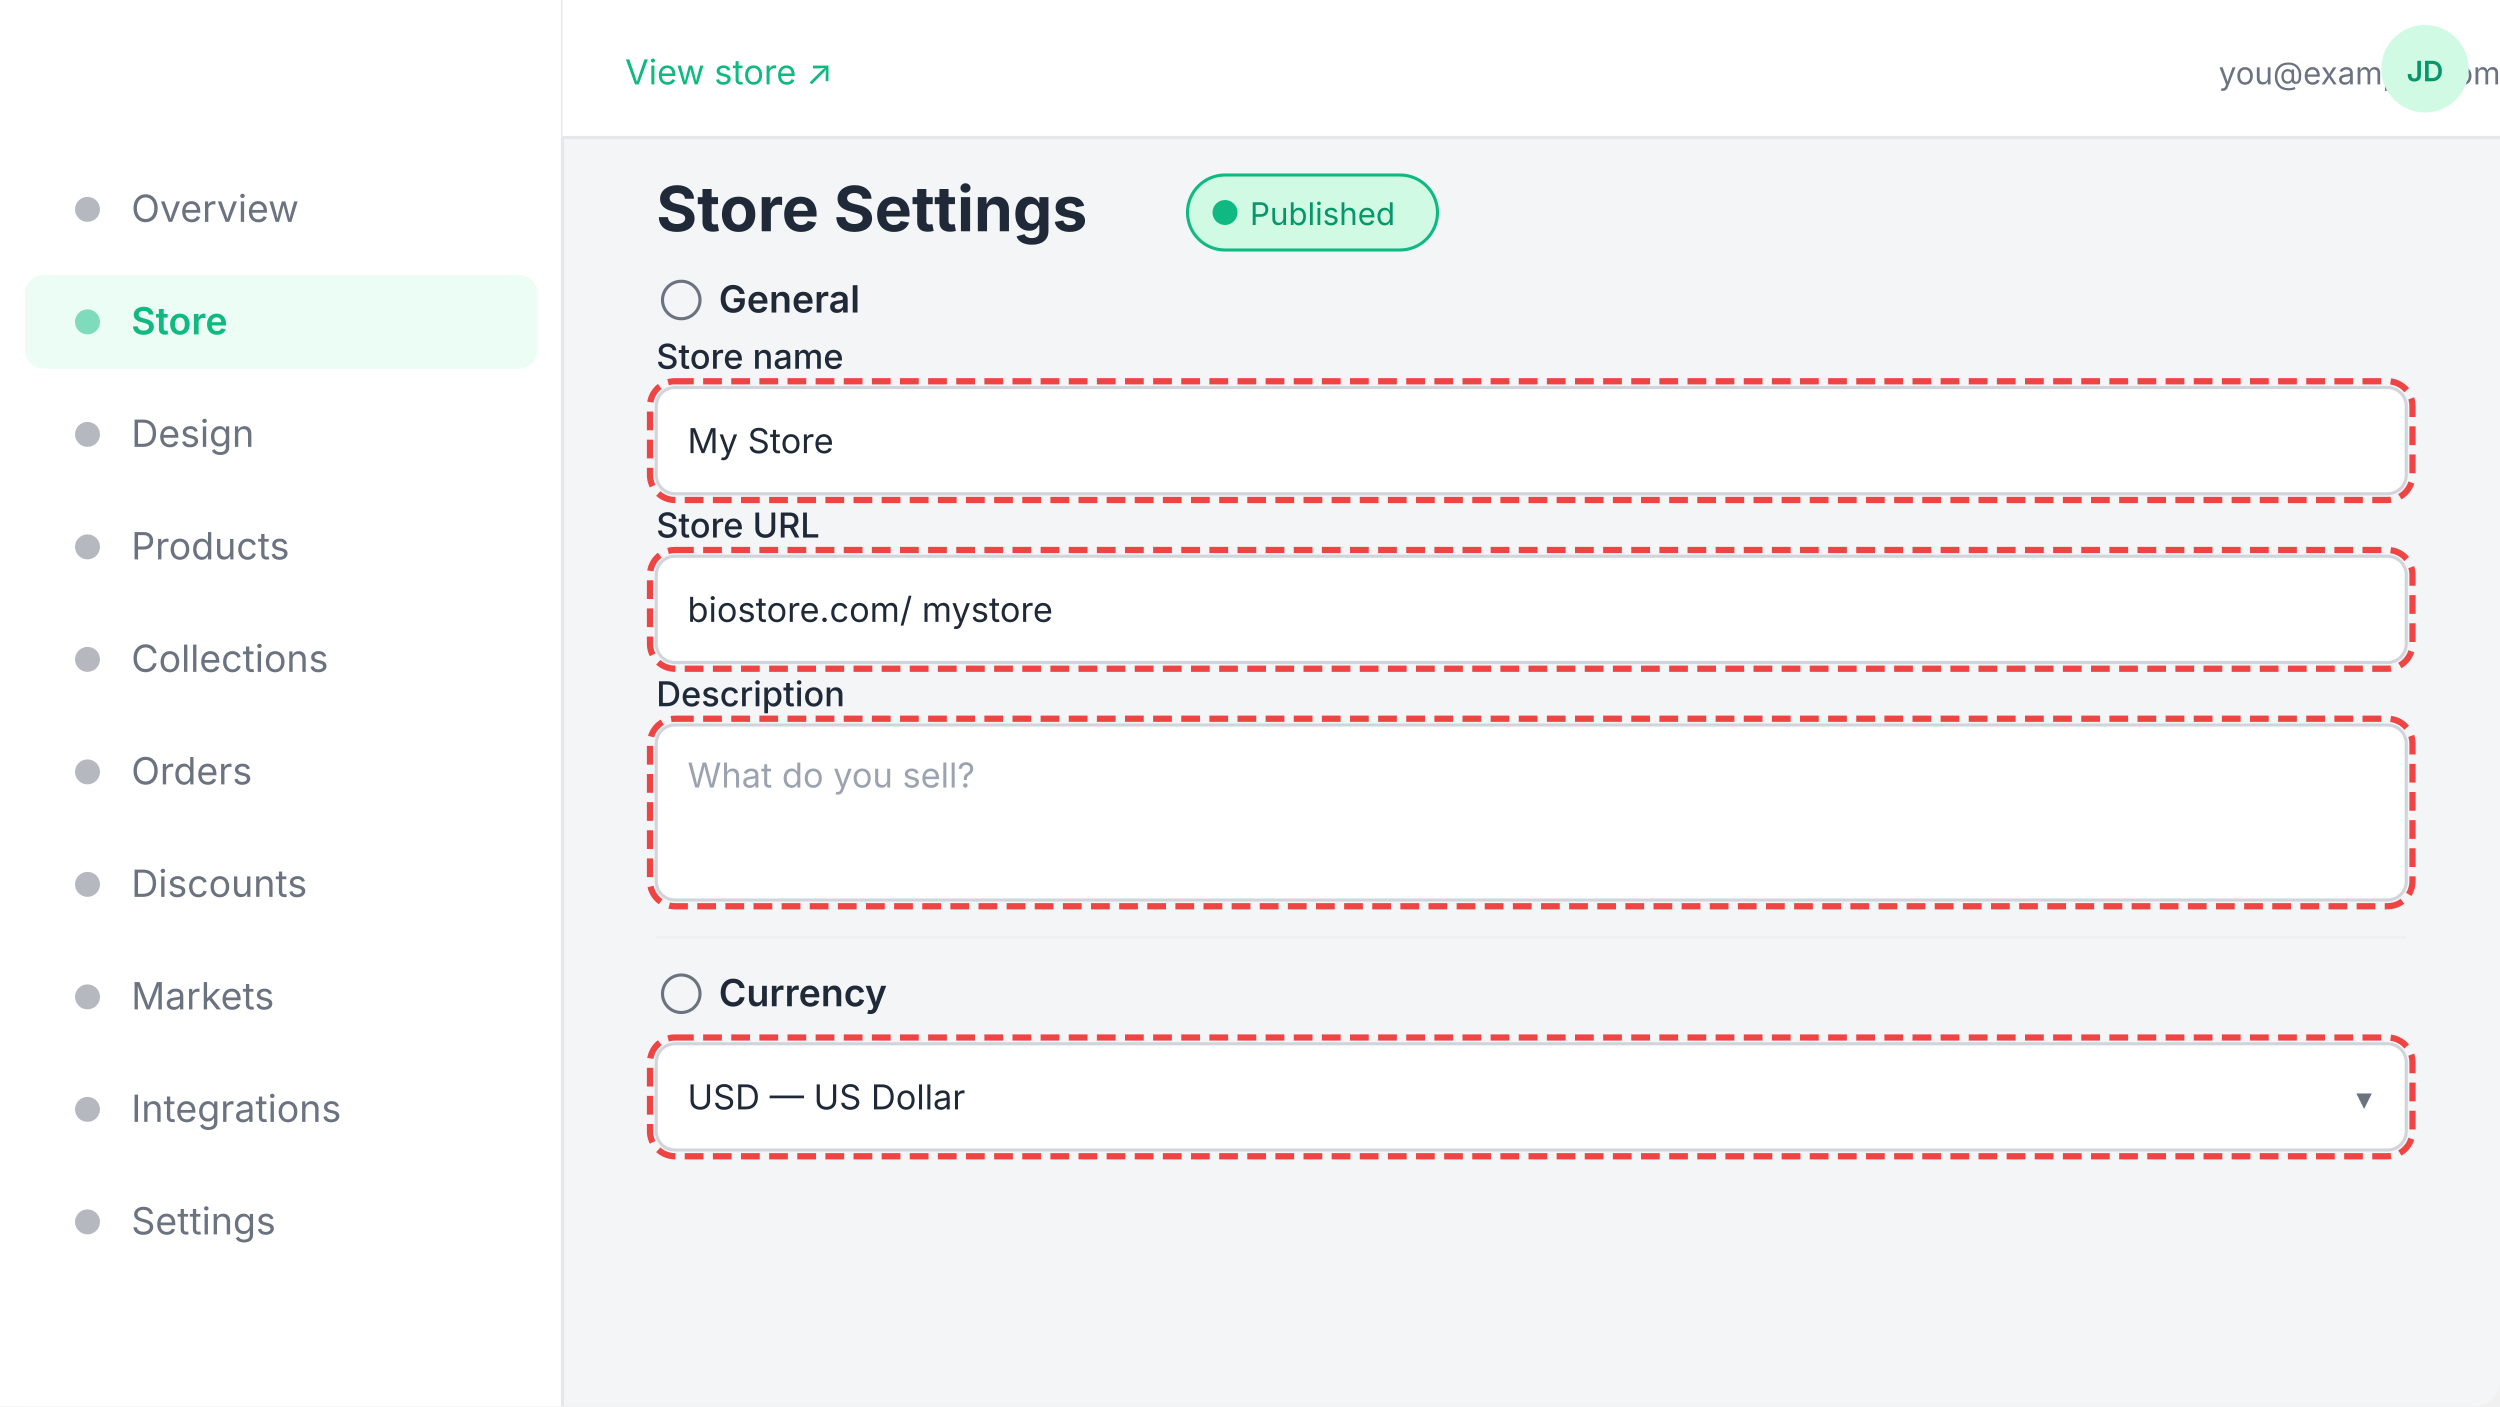
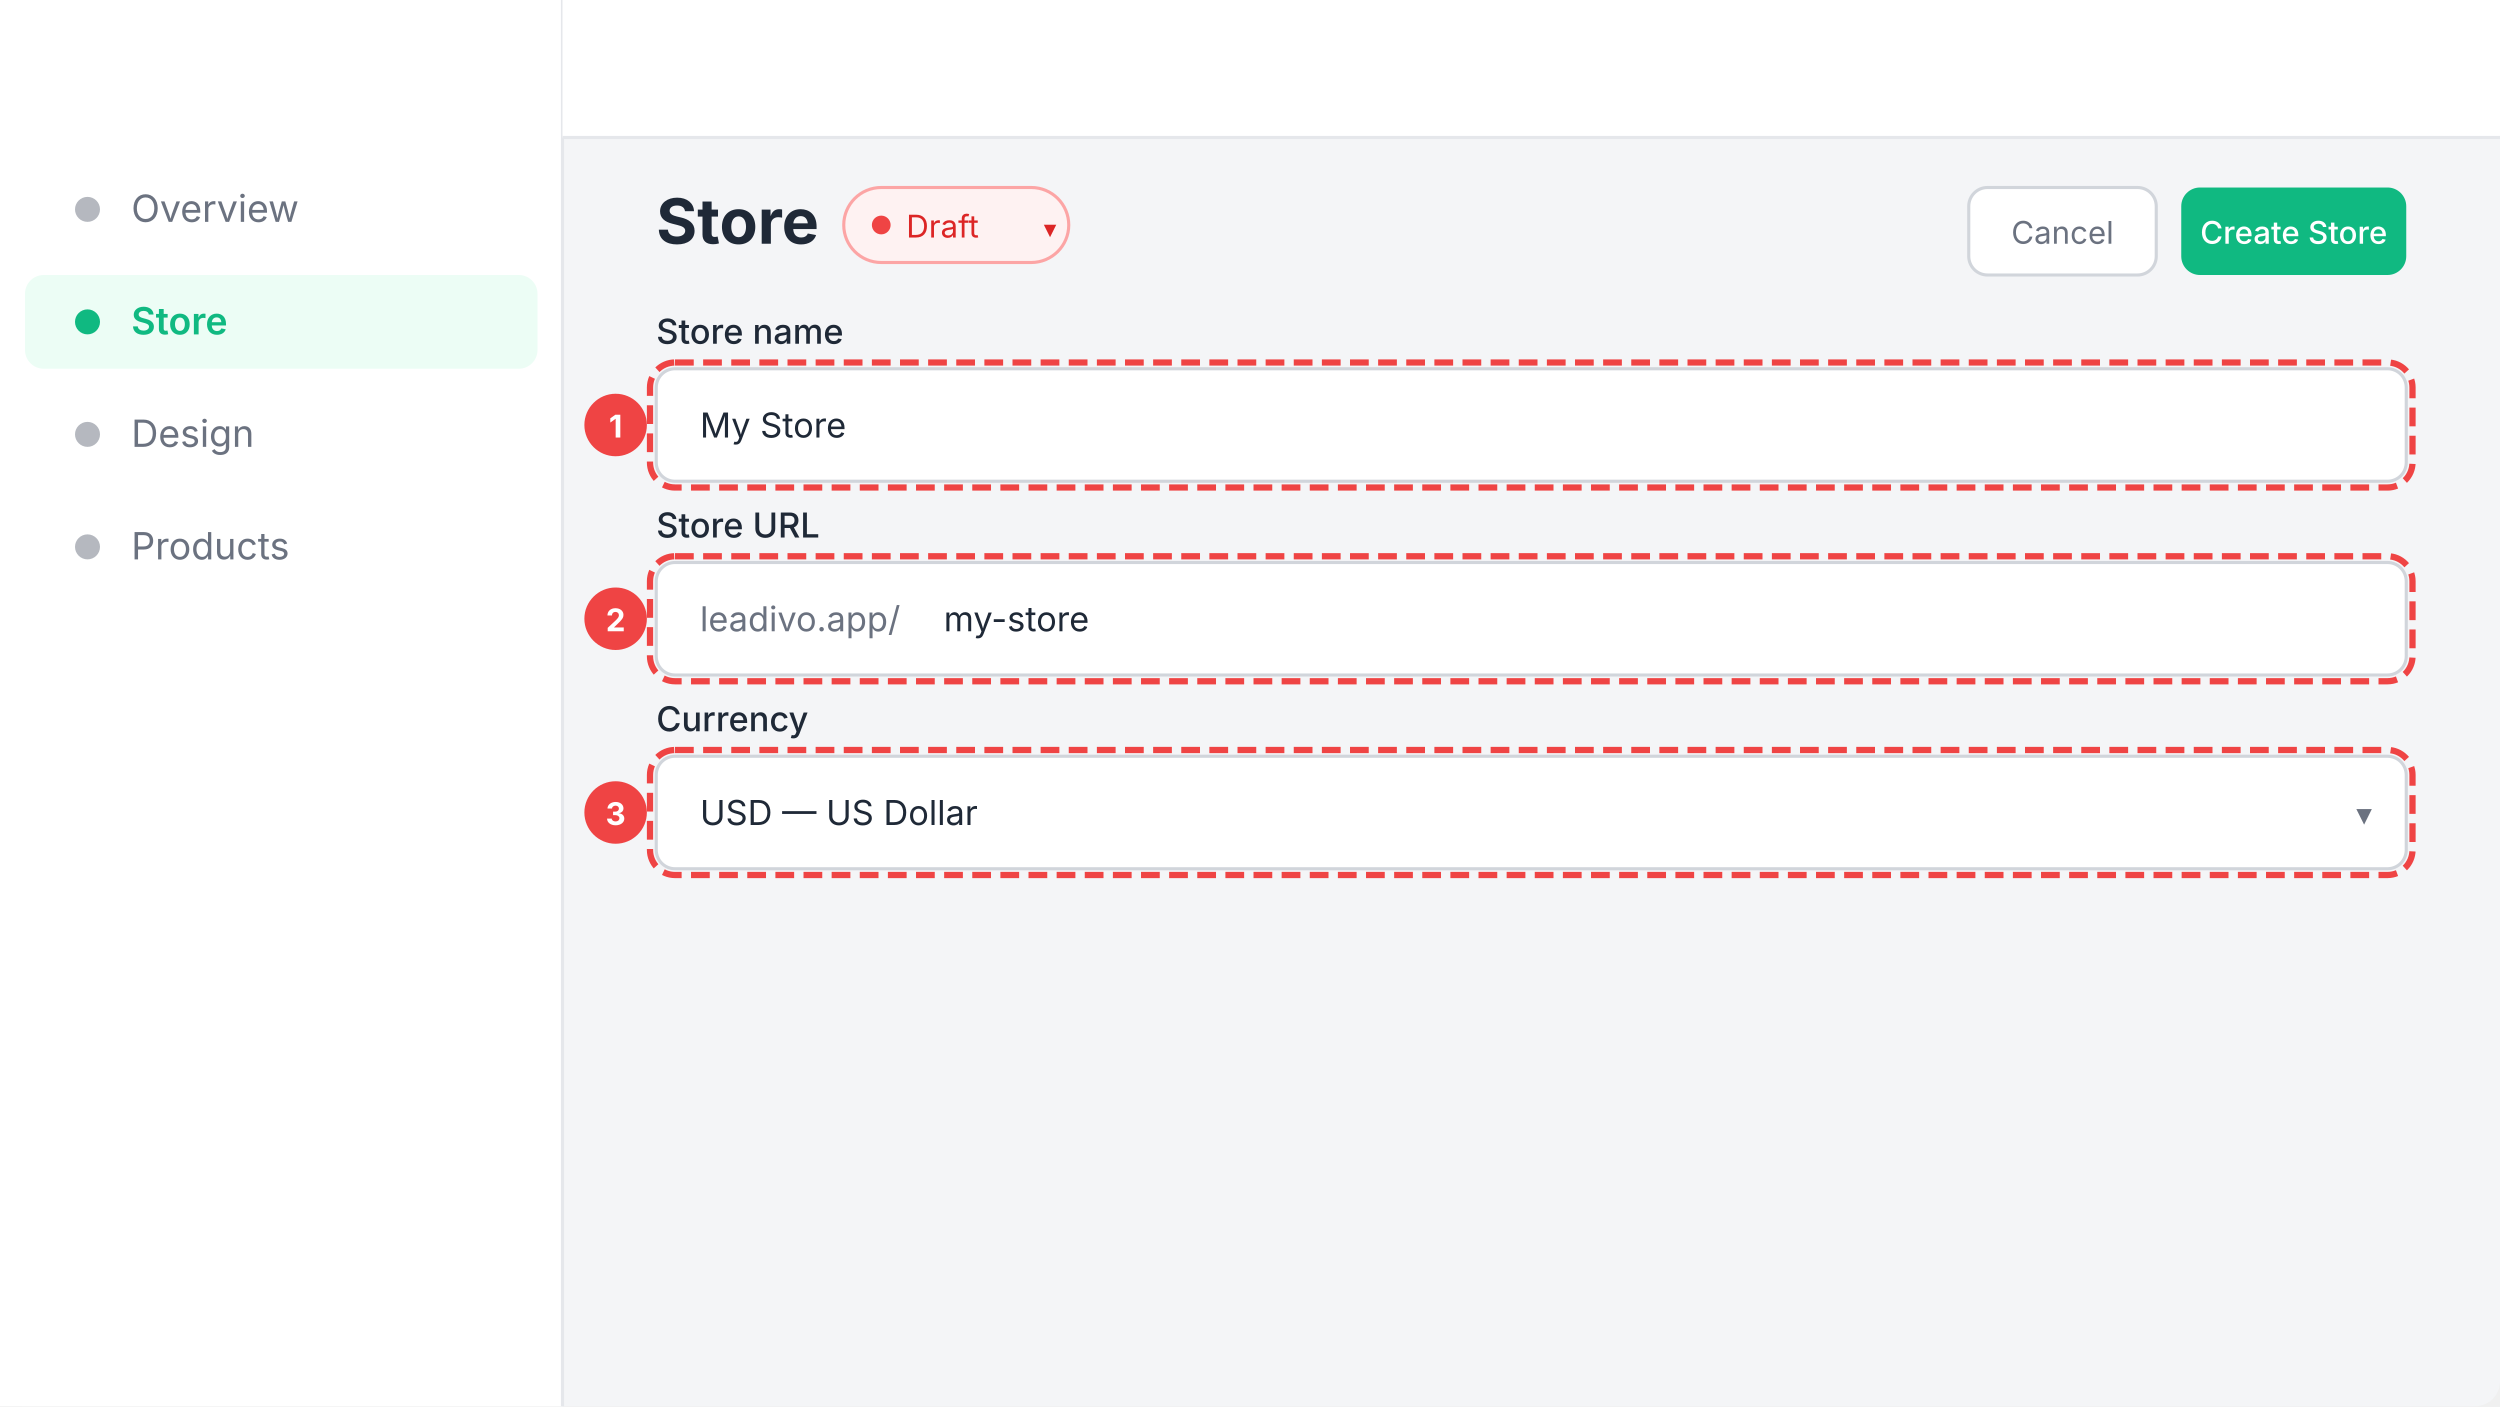
<svg xmlns="http://www.w3.org/2000/svg" viewBox="0 0 800 450" width="800" height="450">
  <defs>
    <style>
    text { font-family: -apple-system, BlinkMacSystemFont, 'Segoe UI', sans-serif; }
  </style>
  </defs>
  <rect width="800" height="450" fill="#f4f5f7" rx="8" />
  <rect x="0" y="0" width="180" height="450" fill="#ffffff" rx="0" />
  <line x1="180" y1="0" x2="180" y2="450" stroke="#e5e7eb" stroke-width="1" />
  <circle cx="28" cy="67" r="4" fill="#6b7280" opacity="0.5" />
-   <text x="42" y="71" font-size="12" fill="#6b7280" font-weight="400">Overview</text>
+   <text x="42" y="71" font-size="12" fill="#6b7280">Overview</text>
  <rect x="8" y="88" width="164" height="30" rx="6" fill="#ecfdf5" />
-   <circle cx="28" cy="103" r="4" fill="#10b981" opacity="0.5" />
+   <circle cx="28" cy="103" r="4" fill="#10b981" />
  <text x="42" y="107" font-size="12" fill="#10b981" font-weight="600">Store</text>
  <circle cx="28" cy="139" r="4" fill="#6b7280" opacity="0.5" />
-   <text x="42" y="143" font-size="12" fill="#6b7280" font-weight="400">Design</text>
+   <text x="42" y="143" font-size="12" fill="#6b7280">Design</text>
  <circle cx="28" cy="175" r="4" fill="#6b7280" opacity="0.5" />
-   <text x="42" y="179" font-size="12" fill="#6b7280" font-weight="400">Products</text>
-   <circle cx="28" cy="211" r="4" fill="#6b7280" opacity="0.5" />
-   <text x="42" y="215" font-size="12" fill="#6b7280" font-weight="400">Collections</text>
-   <circle cx="28" cy="247" r="4" fill="#6b7280" opacity="0.5" />
-   <text x="42" y="251" font-size="12" fill="#6b7280" font-weight="400">Orders</text>
-   <circle cx="28" cy="283" r="4" fill="#6b7280" opacity="0.5" />
-   <text x="42" y="287" font-size="12" fill="#6b7280" font-weight="400">Discounts</text>
-   <circle cx="28" cy="319" r="4" fill="#6b7280" opacity="0.5" />
-   <text x="42" y="323" font-size="12" fill="#6b7280" font-weight="400">Markets</text>
-   <circle cx="28" cy="355" r="4" fill="#6b7280" opacity="0.5" />
-   <text x="42" y="359" font-size="12" fill="#6b7280" font-weight="400">Integrations</text>
-   <circle cx="28" cy="391" r="4" fill="#6b7280" opacity="0.5" />
-   <text x="42" y="395" font-size="12" fill="#6b7280" font-weight="400">Settings</text>
+   <text x="42" y="179" font-size="12" fill="#6b7280">Products</text>
  <rect x="180" y="0" width="620" height="44" fill="#ffffff" />
-   <line x1="180" y1="44" x2="800" y2="44" stroke="#e5e7eb" stroke-width="1" />
-   <text x="200" y="27" font-size="11" fill="#10b981">View store ↗</text>
-   <text x="710" y="27" font-size="10" fill="#6b7280">you@example.com</text>
-   <circle cx="776" cy="22" r="14" fill="#d1fae5" />
-   <text x="776" y="26" font-size="9" fill="#059669" text-anchor="middle" font-weight="600">JD</text>
-   <text x="210" y="74" font-size="20" font-weight="700" fill="#1f2937">Store Settings</text>
-   <rect x="380" y="56" width="80" height="24" rx="12" fill="#d1fae5" stroke="#10b981" stroke-width="1" />
-   <circle cx="392" cy="68" r="4" fill="#10b981" />
-   <text x="400" y="72" font-size="10" fill="#059669">Published</text>
-   <circle cx="218" cy="96" r="6" fill="none" stroke="#6b7280" stroke-width="1" />
-   <text x="230" y="100" font-size="12" font-weight="600" fill="#1f2937">General</text>
-   <text x="210" y="118" font-size="11" font-weight="500" fill="#1f2937">Store name</text>
-   <rect x="210" y="124" width="560" height="34" rx="6" fill="#ffffff" stroke="#d1d5db" stroke-width="1" />
-   <text x="220" y="145" font-size="11" fill="#1f2937">My Store</text>
+   <line x1="180" y1="44" x2="800" y2="44" stroke="#e5e7eb" />
+   <text x="210" y="78" font-size="20" font-weight="700" fill="#1f2937">Store</text>
+   <rect x="270" y="60" width="72" height="24" rx="12" fill="#fef2f2" stroke="#fca5a5" />
+   <circle cx="282" cy="72" r="3" fill="#ef4444" />
+   <text x="290" y="76" font-size="10" fill="#dc2626">Draft</text>
+   <text x="334" y="76" font-size="8" fill="#dc2626">▾</text>
+   <text x="210" y="110" font-size="11" font-weight="500" fill="#1f2937">Store name</text>
+   <rect x="210" y="118" width="560" height="36" rx="6" fill="#ffffff" stroke="#d1d5db" />
+   <text x="224" y="140" font-size="11" fill="#1f2937">My Store</text>
  <text x="210" y="172" font-size="11" font-weight="500" fill="#1f2937">Store URL</text>
-   <rect x="210" y="178" width="560" height="34" rx="6" fill="#ffffff" stroke="#d1d5db" stroke-width="1" />
-   <text x="220" y="199" font-size="11" fill="#1f2937">biostore.com/ mystore</text>
-   <text x="210" y="226" font-size="11" font-weight="500" fill="#1f2937">Description</text>
-   <rect x="210" y="232" width="560" height="56" rx="6" fill="#ffffff" stroke="#d1d5db" stroke-width="1" />
-   <text x="220" y="252" font-size="11" fill="#9ca3af">What do you sell?</text>
-   <line x1="210" y1="300" x2="770" y2="300" stroke="#f0f0f0" stroke-width="1" />
-   <circle cx="218" cy="318" r="6" fill="none" stroke="#6b7280" stroke-width="1" />
-   <text x="230" y="322" font-size="12" font-weight="600" fill="#1f2937">Currency</text>
-   <rect x="210" y="334" width="560" height="34" rx="6" fill="#ffffff" stroke="#d1d5db" stroke-width="1" />
-   <text x="220" y="355" font-size="11" fill="#1f2937">USD — US Dollar</text>
-   <text x="754" y="355" font-size="10" fill="#6b7280">▾</text>
+   <rect x="210" y="180" width="560" height="36" rx="6" fill="#ffffff" stroke="#d1d5db" />
+   <text x="224" y="202" font-size="11" fill="#6b7280">leadivo.app/</text>
+   <text x="302" y="202" font-size="11" fill="#1f2937">my-store</text>
+   <text x="210" y="234" font-size="11" font-weight="500" fill="#1f2937">Currency</text>
+   <rect x="210" y="242" width="560" height="36" rx="6" fill="#ffffff" stroke="#d1d5db" />
+   <text x="224" y="264" font-size="11" fill="#1f2937">USD — US Dollar</text>
+   <text x="754" y="264" font-size="10" fill="#6b7280">▾</text>
+   <rect x="630" y="60" width="60" height="28" rx="6" fill="#ffffff" stroke="#d1d5db" />
+   <text x="660" y="78" font-size="10" fill="#6b7280" text-anchor="middle">Cancel</text>
+   <rect x="698" y="60" width="72" height="28" rx="6" fill="#10b981" />
+   <text x="734" y="78" font-size="10" fill="#ffffff" text-anchor="middle" font-weight="500">Create Store</text>
  <g class="doc-annotations">
-     <rect x="208" y="122" width="564" height="38" fill="none" stroke="#ef4444" stroke-width="2" stroke-dasharray="6 3" rx="8" />
-     <rect x="208" y="176" width="564" height="38" fill="none" stroke="#ef4444" stroke-width="2" stroke-dasharray="6 3" rx="8" />
-     <rect x="208" y="230" width="564" height="60" fill="none" stroke="#ef4444" stroke-width="2" stroke-dasharray="6 3" rx="8" />
-     <rect x="208" y="332" width="564" height="38" fill="none" stroke="#ef4444" stroke-width="2" stroke-dasharray="6 3" rx="8" />
+     <rect x="208" y="116" width="564" height="40" fill="none" stroke="#ef4444" stroke-width="2" stroke-dasharray="6 3" rx="8" />
+     <circle cx="197" cy="136" r="10" fill="#ef4444" />
+     <text x="197" y="140" font-size="10" fill="#fff" text-anchor="middle" font-weight="700">1</text>
+     <rect x="208" y="178" width="564" height="40" fill="none" stroke="#ef4444" stroke-width="2" stroke-dasharray="6 3" rx="8" />
+     <circle cx="197" cy="198" r="10" fill="#ef4444" />
+     <text x="197" y="202" font-size="10" fill="#fff" text-anchor="middle" font-weight="700">2</text>
+     <rect x="208" y="240" width="564" height="40" fill="none" stroke="#ef4444" stroke-width="2" stroke-dasharray="6 3" rx="8" />
+     <circle cx="197" cy="260" r="10" fill="#ef4444" />
+     <text x="197" y="264" font-size="10" fill="#fff" text-anchor="middle" font-weight="700">3</text>
  </g>
</svg>
